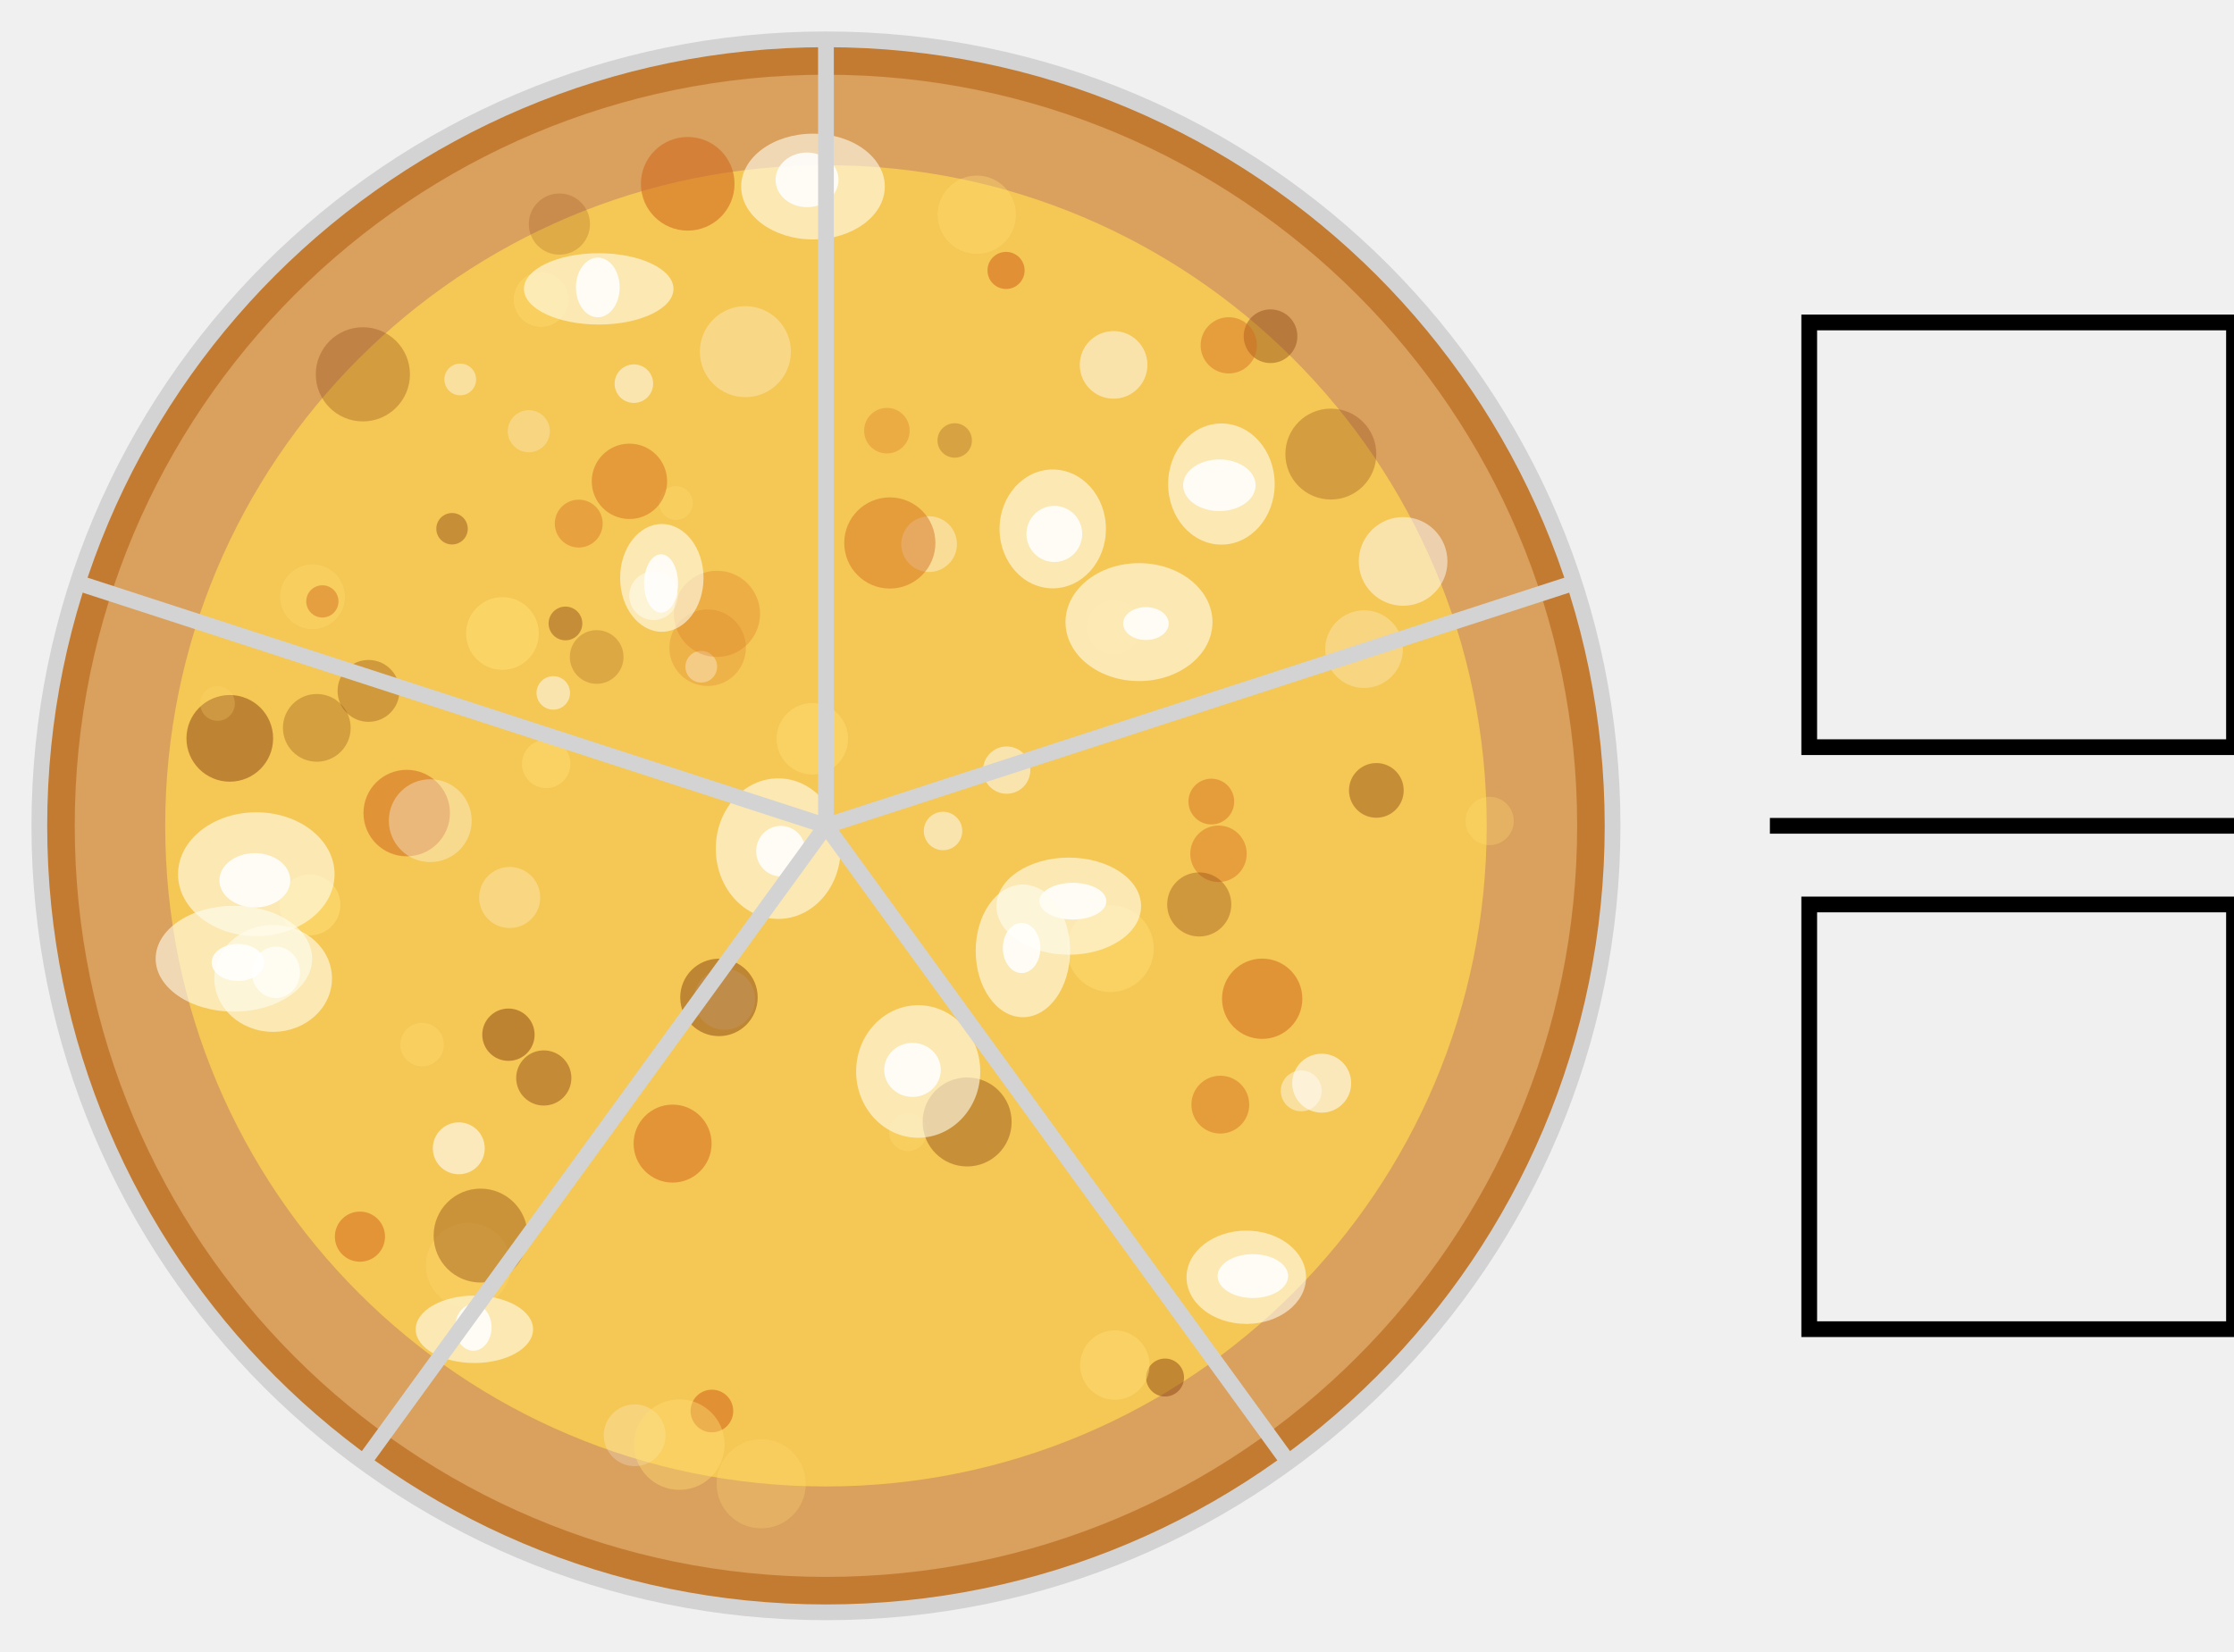
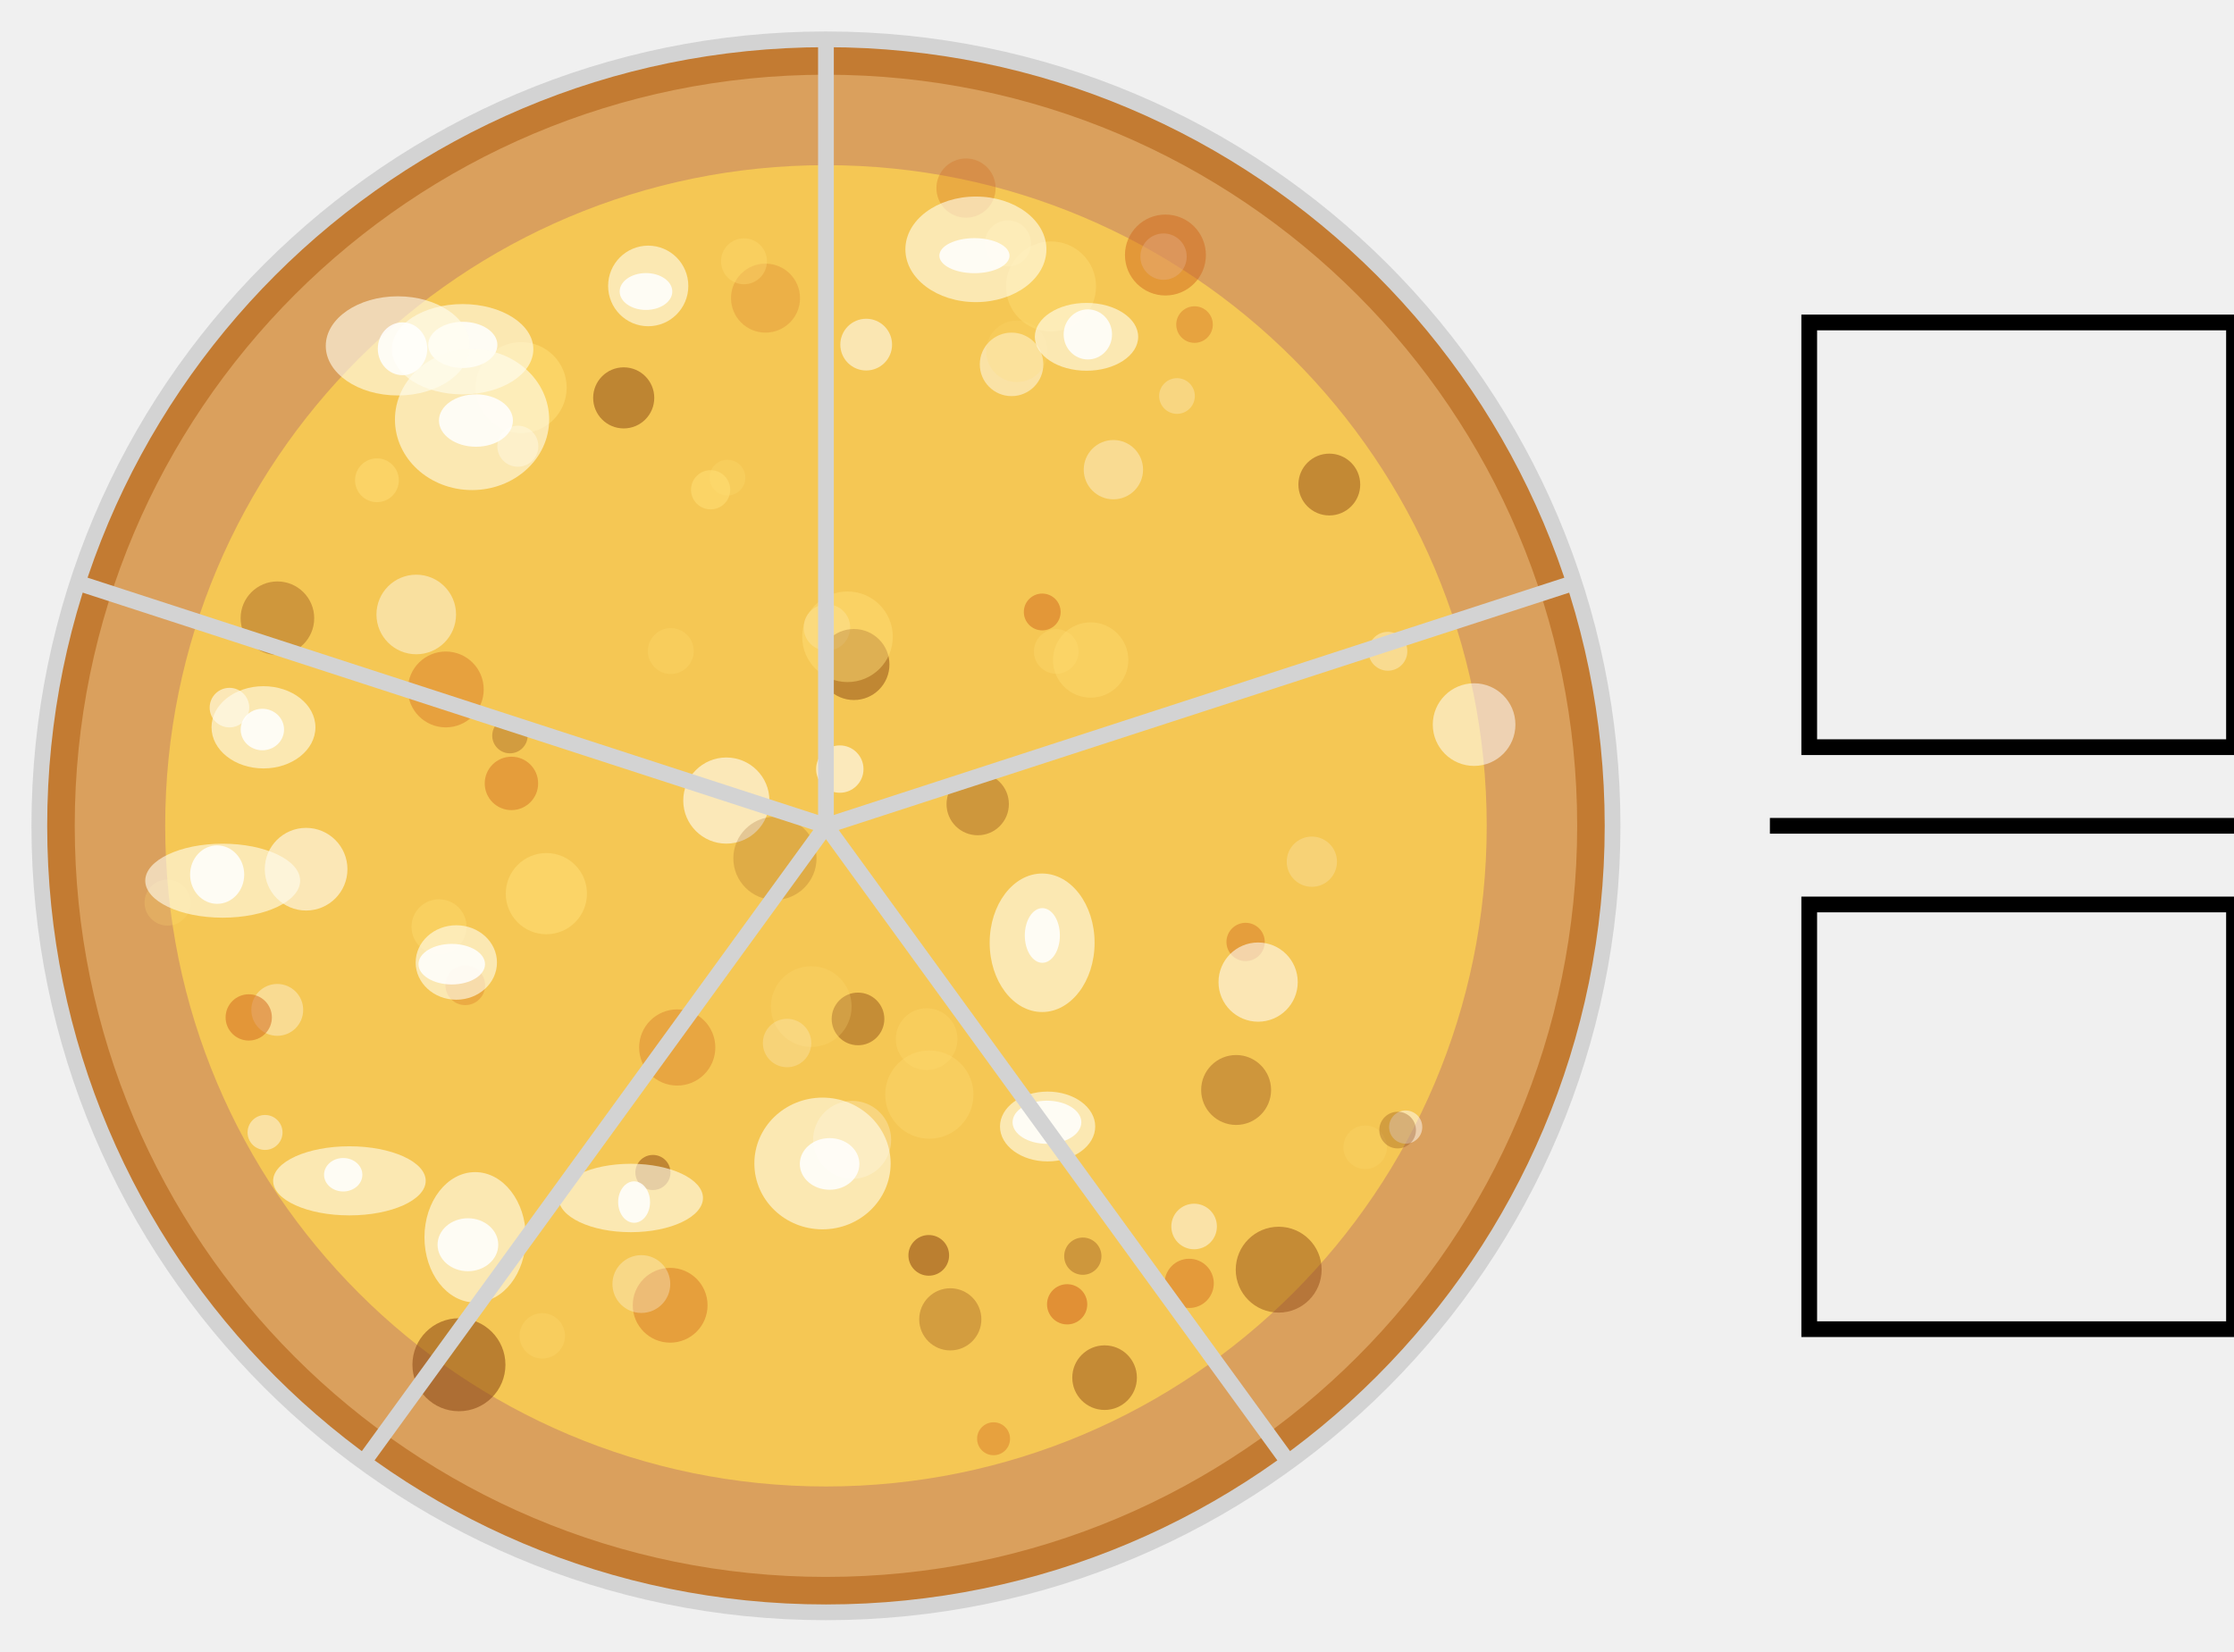
<svg xmlns="http://www.w3.org/2000/svg" xmlns:xlink="http://www.w3.org/1999/xlink" width="284.0" height="210" viewBox="0 0 284.0 210">
  <defs>
-     <clipPath id="clip-4575792976-4510819024">
+     <clipPath id="clip-4493823824-4493947472">
      <circle cx="105.0" cy="105.0" r="100" fill="none" />
    </clipPath>
  </defs>
  <g>
    <circle cx="105.0" cy="105.0" r="100" fill="#F5C754" />
-     <use xlink:href="#clip-4575792976-4510819024" />
-     <g clip-path="url(#clip-4575792976-4510819024)">
+     <use xlink:href="#clip-4493823824-4493947472" />
+     <g clip-path="url(#clip-4493823824-4493947472)">
      <circle cx="105.0" cy="105.0" r="92" stroke="#DAA05D" stroke-width="16" fill="none" />
      <circle cx="105.0" cy="105.0" r="98" stroke="#C37B32" stroke-width="5" fill="none" />
-       <circle cx="92.108" cy="127.05" r="3.882" fill="#FFFFFF" fill-opacity="0.276" />
-       <circle cx="173.41" cy="82.535" r="4.938" fill="#FFFFFF" fill-opacity="0.258" />
-       <circle cx="69.13" cy="137.061" r="3.507" fill="#8B4513" fill-opacity="0.461" />
-       <circle cx="39.729" cy="75.877" r="4.122" fill="#FFDE75" fill-opacity="0.307" />
-       <circle cx="80.683" cy="182.488" r="3.927" fill="#FFFFFF" fill-opacity="0.228" />
-       <circle cx="85.933" cy="63.96" r="2.149" fill="#FFDE75" fill-opacity="0.326" />
-       <circle cx="115.427" cy="143.957" r="2.409" fill="#FFDE75" fill-opacity="0.3" />
-       <circle cx="73.573" cy="66.573" r="3.043" fill="#D2691E" fill-opacity="0.379" />
-       <circle cx="161.518" cy="42.75" r="3.412" fill="#8B4513" fill-opacity="0.428" />
-       <circle cx="58.508" cy="48.245" r="2.018" fill="#FFFFFF" fill-opacity="0.441" />
-       <circle cx="168.021" cy="137.725" r="3.748" fill="#FFFFFF" fill-opacity="0.595" />
-       <circle cx="165.416" cy="138.703" r="2.597" fill="#FFFFFF" fill-opacity="0.438" />
-       <circle cx="83.085" cy="75.741" r="3.097" fill="#FFFFFF" fill-opacity="0.518" />
-       <circle cx="96.77" cy="188.654" r="5.673" fill="#FFDE75" fill-opacity="0.267" />
-       <circle cx="153.992" cy="101.916" r="2.908" fill="#D2691E" fill-opacity="0.434" />
-       <circle cx="70.337" cy="88.102" r="2.13" fill="#FFFFFF" fill-opacity="0.517" />
-       <circle cx="39.4" cy="115.049" r="3.879" fill="#FFDE75" fill-opacity="0.587" />
-       <circle cx="154.902" cy="108.555" r="3.588" fill="#D2691E" fill-opacity="0.428" />
-       <circle cx="59.544" cy="160.893" r="5.415" fill="#FFDE75" fill-opacity="0.286" />
-       <circle cx="178.372" cy="71.382" r="5.638" fill="#FFFFFF" fill-opacity="0.503" />
-       <circle cx="112.748" cy="54.76" r="2.895" fill="#D2691E" fill-opacity="0.284" />
-       <circle cx="46.13" cy="47.596" r="5.986" fill="#8B4513" fill-opacity="0.317" />
-       <circle cx="71.113" cy="28.488" r="3.887" fill="#8B4513" fill-opacity="0.213" />
-       <circle cx="160.457" cy="126.987" r="5.104" fill="#D2691E" fill-opacity="0.545" />
-       <circle cx="89.96" cy="82.359" r="4.863" fill="#D2691E" fill-opacity="0.214" />
-       <circle cx="141.152" cy="120.611" r="5.53" fill="#FFDE75" fill-opacity="0.475" />
-       <circle cx="119.884" cy="105.657" r="2.444" fill="#FFFFFF" fill-opacity="0.523" />
-       <circle cx="141.567" cy="46.392" r="4.3" fill="#FFFFFF" fill-opacity="0.507" />
-       <circle cx="40.981" cy="76.464" r="2.05" fill="#D2691E" fill-opacity="0.46" />
-       <circle cx="141.593" cy="79.772" r="3.455" fill="#FFDE75" fill-opacity="0.201" />
-       <circle cx="118.109" cy="69.184" r="3.543" fill="#FFFFFF" fill-opacity="0.391" />
-       <circle cx="80.018" cy="61.199" r="4.791" fill="#D2691E" fill-opacity="0.461" />
-       <circle cx="85.505" cy="145.405" r="4.956" fill="#D2691E" fill-opacity="0.541" />
-       <circle cx="174.97" cy="100.496" r="3.477" fill="#8B4513" fill-opacity="0.445" />
-       <circle cx="40.274" cy="92.545" r="4.304" fill="#8B4513" fill-opacity="0.305" />
-       <circle cx="87.427" cy="23.369" r="5.952" fill="#D2691E" fill-opacity="0.568" />
-       <circle cx="80.582" cy="48.781" r="2.451" fill="#FFFFFF" fill-opacity="0.533" />
-       <circle cx="61.097" cy="157.101" r="5.97" fill="#8B4513" fill-opacity="0.406" />
-       <circle cx="75.853" cy="83.533" r="3.411" fill="#8B4513" fill-opacity="0.237" />
-       <circle cx="71.884" cy="79.27" r="2.143" fill="#8B4513" fill-opacity="0.444" />
-       <circle cx="57.467" cy="67.229" r="2" fill="#8B4513" fill-opacity="0.434" />
-       <circle cx="45.758" cy="157.236" r="3.186" fill="#D2691E" fill-opacity="0.539" />
-       <circle cx="121.369" cy="56.003" r="2.187" fill="#8B4513" fill-opacity="0.278" />
-       <circle cx="58.323" cy="146.005" r="3.302" fill="#FFFFFF" fill-opacity="0.6" />
-       <circle cx="51.706" cy="103.379" r="5.498" fill="#D2691E" fill-opacity="0.54" />
-       <circle cx="63.871" cy="80.546" r="4.626" fill="#FFDE75" fill-opacity="0.567" />
-       <circle cx="152.455" cy="114.997" r="4.074" fill="#8B4513" fill-opacity="0.357" />
-       <circle cx="155.133" cy="140.451" r="3.676" fill="#D2691E" fill-opacity="0.445" />
-       <circle cx="53.659" cy="132.814" r="2.771" fill="#FFDE75" fill-opacity="0.353" />
-       <circle cx="69.437" cy="97.124" r="3.084" fill="#FFDE75" fill-opacity="0.472" />
-       <circle cx="127.976" cy="97.916" r="3.005" fill="#FFFFFF" fill-opacity="0.526" />
-       <circle cx="46.848" cy="87.846" r="3.933" fill="#8B4513" fill-opacity="0.354" />
-       <circle cx="89.148" cy="84.771" r="2.014" fill="#FFFFFF" fill-opacity="0.334" />
-       <circle cx="54.697" cy="104.345" r="5.265" fill="#FFFFFF" fill-opacity="0.346" />
-       <circle cx="122.948" cy="142.654" r="5.658" fill="#8B4513" fill-opacity="0.422" />
-       <circle cx="90.501" cy="179.406" r="2.711" fill="#D2691E" fill-opacity="0.585" />
-       <circle cx="68.784" cy="38.077" r="3.478" fill="#FFDE75" fill-opacity="0.4" />
-       <circle cx="148.109" cy="175.149" r="2.412" fill="#8B4513" fill-opacity="0.495" />
-       <circle cx="29.213" cy="93.879" r="5.509" fill="#8B4513" fill-opacity="0.504" />
-       <circle cx="103.268" cy="93.936" r="4.547" fill="#FFDE75" fill-opacity="0.474" />
-       <circle cx="64.794" cy="114.113" r="3.885" fill="#FFFFFF" fill-opacity="0.272" />
-       <circle cx="67.227" cy="54.828" r="2.676" fill="#FFFFFF" fill-opacity="0.262" />
-       <circle cx="27.65" cy="89.442" r="2.206" fill="#FFDE75" fill-opacity="0.218" />
-       <circle cx="91.144" cy="78.048" r="5.477" fill="#D2691E" fill-opacity="0.259" />
-       <circle cx="91.398" cy="126.819" r="4.922" fill="#8B4513" fill-opacity="0.508" />
-       <circle cx="124.174" cy="27.301" r="4.977" fill="#FFDE75" fill-opacity="0.379" />
-       <circle cx="86.368" cy="183.677" r="5.754" fill="#FFDE75" fill-opacity="0.416" />
-       <circle cx="127.896" cy="34.385" r="2.359" fill="#D2691E" fill-opacity="0.578" />
-       <circle cx="113.121" cy="69.036" r="5.794" fill="#D2691E" fill-opacity="0.459" />
-       <circle cx="189.363" cy="104.382" r="3.078" fill="#FFDE75" fill-opacity="0.297" />
-       <circle cx="64.636" cy="131.559" r="3.326" fill="#8B4513" fill-opacity="0.521" />
-       <circle cx="141.724" cy="173.562" r="4.414" fill="#FFDE75" fill-opacity="0.489" />
-       <circle cx="156.209" cy="43.908" r="3.576" fill="#D2691E" fill-opacity="0.432" />
-       <circle cx="94.759" cy="44.711" r="5.788" fill="#FFFFFF" fill-opacity="0.292" />
-       <circle cx="169.184" cy="57.734" r="5.779" fill="#8B4513" fill-opacity="0.316" />
-       <ellipse cx="158.435" cy="162.399" rx="7.598" ry="5.933" fill="#FFFDF0" fill-opacity="0.6" />
-       <ellipse cx="159.272" cy="162.25" rx="4.484" ry="2.788" fill="#FFFFFF" fill-opacity="0.85" />
-       <ellipse cx="103.353" cy="23.721" rx="9.132" ry="6.725" fill="#FFFDF0" fill-opacity="0.6" />
-       <ellipse cx="102.594" cy="22.869" rx="4.003" ry="3.474" fill="#FFFFFF" fill-opacity="0.85" />
-       <ellipse cx="60.306" cy="169.016" rx="7.464" ry="4.288" fill="#FFFDF0" fill-opacity="0.6" />
-       <ellipse cx="60.174" cy="168.779" rx="2.318" ry="2.964" fill="#FFFFFF" fill-opacity="0.85" />
-       <ellipse cx="116.726" cy="136.234" rx="7.891" ry="8.427" fill="#FFFDF0" fill-opacity="0.6" />
-       <ellipse cx="116.001" cy="136.034" rx="3.599" ry="3.439" fill="#FFFFFF" fill-opacity="0.85" />
-       <ellipse cx="32.583" cy="111.152" rx="9.951" ry="7.875" fill="#FFFDF0" fill-opacity="0.6" />
-       <ellipse cx="32.397" cy="111.93" rx="4.506" ry="3.457" fill="#FFFFFF" fill-opacity="0.85" />
-       <ellipse cx="133.831" cy="67.25" rx="6.764" ry="7.557" fill="#FFFDF0" fill-opacity="0.6" />
-       <ellipse cx="134.031" cy="67.888" rx="3.547" ry="3.569" fill="#FFFFFF" fill-opacity="0.85" />
-       <ellipse cx="76.113" cy="36.73" rx="9.505" ry="4.537" fill="#FFFDF0" fill-opacity="0.6" />
-       <ellipse cx="75.997" cy="36.547" rx="2.782" ry="3.796" fill="#FFFFFF" fill-opacity="0.85" />
-       <ellipse cx="135.867" cy="115.214" rx="9.198" ry="6.176" fill="#FFFDF0" fill-opacity="0.6" />
-       <ellipse cx="136.392" cy="114.581" rx="4.256" ry="2.338" fill="#FFFFFF" fill-opacity="0.85" />
-       <ellipse cx="98.932" cy="107.901" rx="7.941" ry="8.938" fill="#FFFDF0" fill-opacity="0.6" />
-       <ellipse cx="99.263" cy="108.22" rx="3.133" ry="3.215" fill="#FFFFFF" fill-opacity="0.85" />
-       <ellipse cx="34.722" cy="124.402" rx="7.482" ry="6.798" fill="#FFFDF0" fill-opacity="0.6" />
-       <ellipse cx="35.072" cy="123.627" rx="3.062" ry="3.268" fill="#FFFFFF" fill-opacity="0.85" />
-       <ellipse cx="130.038" cy="120.899" rx="6.003" ry="8.437" fill="#FFFDF0" fill-opacity="0.6" />
-       <ellipse cx="129.875" cy="120.535" rx="2.388" ry="3.193" fill="#FFFFFF" fill-opacity="0.85" />
-       <ellipse cx="29.737" cy="121.895" rx="9.949" ry="6.732" fill="#FFFDF0" fill-opacity="0.6" />
-       <ellipse cx="30.241" cy="122.374" rx="3.343" ry="2.358" fill="#FFFFFF" fill-opacity="0.85" />
-       <ellipse cx="155.273" cy="61.544" rx="6.774" ry="7.704" fill="#FFFDF0" fill-opacity="0.6" />
-       <ellipse cx="155.013" cy="61.697" rx="4.609" ry="3.283" fill="#FFFFFF" fill-opacity="0.85" />
-       <ellipse cx="84.135" cy="73.477" rx="5.302" ry="6.853" fill="#FFFDF0" fill-opacity="0.6" />
-       <ellipse cx="84.038" cy="74.182" rx="2.157" ry="3.714" fill="#FFFFFF" fill-opacity="0.85" />
-       <ellipse cx="144.796" cy="79.099" rx="9.344" ry="7.499" fill="#FFFDF0" fill-opacity="0.6" />
-       <ellipse cx="145.676" cy="79.283" rx="2.898" ry="2.091" fill="#FFFFFF" fill-opacity="0.85" />
+       <circle cx="187.396" cy="92.131" r="5.253" fill="#FFFFFF" fill-opacity="0.531" />
+       <circle cx="97.317" cy="37.906" r="4.387" fill="#D2691E" fill-opacity="0.235" />
+       <circle cx="122.806" cy="23.915" r="3.764" fill="#D2691E" fill-opacity="0.297" />
+       <circle cx="58.342" cy="173.522" r="5.912" fill="#8B4513" fill-opacity="0.551" />
+       <circle cx="35.266" cy="78.606" r="4.678" fill="#8B4513" fill-opacity="0.367" />
+       <circle cx="21.305" cy="114.762" r="2.926" fill="#FFDE75" fill-opacity="0.216" />
+       <circle cx="55.812" cy="117.841" r="3.5" fill="#FFDE75" fill-opacity="0.359" />
+       <circle cx="79.29" cy="50.589" r="3.884" fill="#8B4513" fill-opacity="0.508" />
+       <circle cx="128.132" cy="30.953" r="2.935" fill="#FFDE75" fill-opacity="0.482" />
+       <circle cx="141.542" cy="59.717" r="3.771" fill="#FFFFFF" fill-opacity="0.362" />
+       <circle cx="33.694" cy="143.988" r="2.222" fill="#FFFFFF" fill-opacity="0.463" />
+       <circle cx="157.143" cy="138.588" r="4.445" fill="#8B4513" fill-opacity="0.374" />
+       <circle cx="66.252" cy="49.285" r="5.79" fill="#FFDE75" fill-opacity="0.553" />
+       <circle cx="105.128" cy="79.784" r="2.954" fill="#FFFFFF" fill-opacity="0.28" />
+       <circle cx="176.437" cy="82.809" r="2.471" fill="#FFFFFF" fill-opacity="0.354" />
+       <circle cx="90.337" cy="62.273" r="2.492" fill="#FFDE75" fill-opacity="0.558" />
+       <circle cx="132.495" cy="77.81" r="2.339" fill="#D2691E" fill-opacity="0.509" />
+       <circle cx="117.799" cy="132.12" r="3.92" fill="#FFDE75" fill-opacity="0.27" />
+       <circle cx="85.276" cy="82.779" r="2.915" fill="#FFDE75" fill-opacity="0.27" />
+       <circle cx="35.247" cy="128.404" r="3.296" fill="#FFFFFF" fill-opacity="0.365" />
+       <circle cx="109.075" cy="129.554" r="3.348" fill="#8B4513" fill-opacity="0.449" />
+       <circle cx="108.557" cy="84.491" r="4.515" fill="#8B4513" fill-opacity="0.493" />
+       <circle cx="133.608" cy="36.422" r="5.726" fill="#FFDE75" fill-opacity="0.428" />
+       <circle cx="65.017" cy="99.608" r="3.396" fill="#D2691E" fill-opacity="0.446" />
+       <circle cx="38.914" cy="110.516" r="5.255" fill="#FFFFFF" fill-opacity="0.573" />
+       <circle cx="92.479" cy="60.732" r="2.271" fill="#FFDE75" fill-opacity="0.249" />
+       <circle cx="137.654" cy="159.72" r="2.368" fill="#8B4513" fill-opacity="0.371" />
+       <circle cx="158.35" cy="119.767" r="2.435" fill="#D2691E" fill-opacity="0.43" />
+       <circle cx="128.596" cy="46.329" r="4.038" fill="#FFFFFF" fill-opacity="0.474" />
+       <circle cx="103.13" cy="127.981" r="5.132" fill="#FFDE75" fill-opacity="0.233" />
+       <circle cx="129.275" cy="44.669" r="3.906" fill="#FFDE75" fill-opacity="0.201" />
+       <circle cx="168.99" cy="61.608" r="3.93" fill="#8B4513" fill-opacity="0.471" />
+       <circle cx="138.651" cy="83.919" r="4.788" fill="#FFDE75" fill-opacity="0.377" />
+       <circle cx="159.941" cy="124.87" r="5.036" fill="#FFFFFF" fill-opacity="0.562" />
+       <circle cx="83.005" cy="149.077" r="2.231" fill="#8B4513" fill-opacity="0.497" />
+       <circle cx="85.195" cy="165.961" r="4.754" fill="#D2691E" fill-opacity="0.429" />
+       <circle cx="140.422" cy="175.164" r="4.107" fill="#8B4513" fill-opacity="0.467" />
+       <circle cx="151.803" cy="155.944" r="2.897" fill="#FFFFFF" fill-opacity="0.485" />
+       <circle cx="147.918" cy="32.628" r="2.946" fill="#FFFFFF" fill-opacity="0.365" />
+       <circle cx="151.856" cy="41.268" r="2.324" fill="#D2691E" fill-opacity="0.383" />
+       <circle cx="110.116" cy="43.817" r="3.289" fill="#FFFFFF" fill-opacity="0.548" />
+       <circle cx="29.17" cy="89.972" r="2.516" fill="#FFFFFF" fill-opacity="0.571" />
+       <circle cx="149.627" cy="50.352" r="2.269" fill="#FFFFFF" fill-opacity="0.263" />
+       <circle cx="118.07" cy="159.616" r="2.586" fill="#8B4513" fill-opacity="0.552" />
+       <circle cx="52.917" cy="78.129" r="5.06" fill="#FFFFFF" fill-opacity="0.44" />
+       <circle cx="92.336" cy="101.789" r="5.477" fill="#FFFFFF" fill-opacity="0.584" />
+       <circle cx="162.555" cy="161.435" r="5.459" fill="#8B4513" fill-opacity="0.459" />
+       <circle cx="94.58" cy="33.222" r="2.92" fill="#FFDE75" fill-opacity="0.357" />
+       <circle cx="69.457" cy="113.625" r="5.162" fill="#FFDE75" fill-opacity="0.576" />
+       <circle cx="107.741" cy="80.962" r="5.76" fill="#FFDE75" fill-opacity="0.477" />
+       <circle cx="47.92" cy="61.065" r="2.785" fill="#FFDE75" fill-opacity="0.551" />
+       <circle cx="148.157" cy="32.425" r="5.145" fill="#D2691E" fill-opacity="0.493" />
+       <circle cx="126.31" cy="182.933" r="2.094" fill="#D2691E" fill-opacity="0.396" />
+       <circle cx="59.15" cy="125.278" r="2.521" fill="#D2691E" fill-opacity="0.296" />
+       <circle cx="178.701" cy="143.305" r="2.109" fill="#FFFFFF" fill-opacity="0.483" />
+       <circle cx="173.549" cy="145.871" r="2.768" fill="#FFDE75" fill-opacity="0.228" />
+       <circle cx="65.831" cy="56.738" r="2.61" fill="#FFFFFF" fill-opacity="0.361" />
+       <circle cx="177.675" cy="143.687" r="2.33" fill="#8B4513" fill-opacity="0.32" />
+       <circle cx="118.143" cy="139.173" r="5.608" fill="#FFDE75" fill-opacity="0.344" />
+       <circle cx="134.275" cy="82.831" r="2.837" fill="#FFDE75" fill-opacity="0.304" />
+       <circle cx="64.827" cy="93.532" r="2.251" fill="#8B4513" fill-opacity="0.327" />
+       <circle cx="98.515" cy="109.135" r="5.288" fill="#8B4513" fill-opacity="0.207" />
+       <circle cx="68.939" cy="169.852" r="2.889" fill="#FFDE75" fill-opacity="0.264" />
+       <circle cx="135.662" cy="165.839" r="2.557" fill="#D2691E" fill-opacity="0.578" />
+       <circle cx="31.622" cy="129.361" r="2.942" fill="#D2691E" fill-opacity="0.518" />
+       <circle cx="124.292" cy="102.239" r="3.962" fill="#8B4513" fill-opacity="0.368" />
+       <circle cx="108.327" cy="144.932" r="4.962" fill="#FFFFFF" fill-opacity="0.251" />
+       <circle cx="86.094" cy="133.184" r="4.843" fill="#D2691E" fill-opacity="0.348" />
+       <circle cx="81.532" cy="163.262" r="3.675" fill="#FFFFFF" fill-opacity="0.297" />
+       <circle cx="120.807" cy="167.749" r="3.951" fill="#8B4513" fill-opacity="0.323" />
+       <circle cx="100.059" cy="132.616" r="3.078" fill="#FFFFFF" fill-opacity="0.213" />
+       <circle cx="106.763" cy="97.787" r="3.011" fill="#FFFFFF" fill-opacity="0.599" />
+       <circle cx="56.671" cy="87.661" r="4.823" fill="#D2691E" fill-opacity="0.401" />
+       <circle cx="166.771" cy="109.562" r="3.193" fill="#FFFFFF" fill-opacity="0.203" />
+       <circle cx="151.176" cy="163.177" r="3.129" fill="#D2691E" fill-opacity="0.474" />
+       <ellipse cx="104.56" cy="147.932" rx="8.662" ry="8.375" fill="#FFFDF0" fill-opacity="0.6" />
+       <ellipse cx="105.465" cy="147.99" rx="3.787" ry="3.285" fill="#FFFFFF" fill-opacity="0.85" />
+       <ellipse cx="58.009" cy="122.377" rx="5.169" ry="4.733" fill="#FFFDF0" fill-opacity="0.6" />
+       <ellipse cx="57.43" cy="122.592" rx="4.23" ry="2.579" fill="#FFFFFF" fill-opacity="0.85" />
+       <ellipse cx="60.403" cy="157.318" rx="6.444" ry="8.288" fill="#FFFDF0" fill-opacity="0.6" />
+       <ellipse cx="59.484" cy="158.264" rx="3.858" ry="3.367" fill="#FFFFFF" fill-opacity="0.85" />
+       <ellipse cx="33.495" cy="92.475" rx="6.604" ry="5.229" fill="#FFFDF0" fill-opacity="0.6" />
+       <ellipse cx="33.353" cy="92.757" rx="2.757" ry="2.639" fill="#FFFFFF" fill-opacity="0.85" />
+       <ellipse cx="44.42" cy="150.139" rx="9.698" ry="4.393" fill="#FFFDF0" fill-opacity="0.6" />
+       <ellipse cx="43.63" cy="149.365" rx="2.436" ry="2.128" fill="#FFFFFF" fill-opacity="0.85" />
+       <ellipse cx="138.123" cy="42.826" rx="6.569" ry="4.312" fill="#FFFDF0" fill-opacity="0.6" />
+       <ellipse cx="138.293" cy="42.52" rx="3.076" ry="3.185" fill="#FFFFFF" fill-opacity="0.85" />
+       <ellipse cx="58.809" cy="44.404" rx="8.993" ry="5.742" fill="#FFFDF0" fill-opacity="0.6" />
+       <ellipse cx="58.833" cy="43.853" rx="4.398" ry="2.938" fill="#FFFFFF" fill-opacity="0.85" />
+       <ellipse cx="80.189" cy="152.319" rx="9.177" ry="4.349" fill="#FFFDF0" fill-opacity="0.6" />
+       <ellipse cx="80.611" cy="152.839" rx="2.028" ry="2.634" fill="#FFFFFF" fill-opacity="0.85" />
+       <ellipse cx="60.011" cy="53.348" rx="9.803" ry="8.963" fill="#FFFDF0" fill-opacity="0.6" />
+       <ellipse cx="60.505" cy="53.471" rx="4.703" ry="3.332" fill="#FFFFFF" fill-opacity="0.85" />
+       <ellipse cx="50.574" cy="43.979" rx="9.16" ry="6.304" fill="#FFFDF0" fill-opacity="0.6" />
+       <ellipse cx="51.172" cy="44.344" rx="3.145" ry="3.36" fill="#FFFFFF" fill-opacity="0.85" />
+       <ellipse cx="82.406" cy="36.356" rx="5.099" ry="5.124" fill="#FFFDF0" fill-opacity="0.6" />
+       <ellipse cx="82.121" cy="37.063" rx="3.346" ry="2.344" fill="#FFFFFF" fill-opacity="0.85" />
+       <ellipse cx="28.31" cy="111.977" rx="9.844" ry="4.704" fill="#FFFDF0" fill-opacity="0.6" />
+       <ellipse cx="27.607" cy="111.204" rx="3.44" ry="3.716" fill="#FFFFFF" fill-opacity="0.85" />
+       <ellipse cx="124.062" cy="31.702" rx="8.964" ry="6.712" fill="#FFFDF0" fill-opacity="0.6" />
+       <ellipse cx="123.876" cy="32.507" rx="4.46" ry="2.228" fill="#FFFFFF" fill-opacity="0.85" />
+       <ellipse cx="133.178" cy="143.231" rx="6.054" ry="4.44" fill="#FFFDF0" fill-opacity="0.6" />
+       <ellipse cx="133.095" cy="142.691" rx="4.371" ry="2.742" fill="#FFFFFF" fill-opacity="0.85" />
+       <ellipse cx="132.482" cy="119.871" rx="6.669" ry="8.806" fill="#FFFDF0" fill-opacity="0.6" />
+       <ellipse cx="132.509" cy="118.941" rx="2.23" ry="3.476" fill="#FFFFFF" fill-opacity="0.85" />
    </g>
    <path d="M105.0,105.0 L105.0,5.0" stroke="lightgray" stroke-width="2" />
    <path d="M105.0,105.0 L200.106,74.098" stroke="lightgray" stroke-width="2" />
    <path d="M105.0,105.0 L163.779,185.902" stroke="lightgray" stroke-width="2" />
    <path d="M105.0,105.0 L46.221,185.902" stroke="lightgray" stroke-width="2" />
    <path d="M105.0,105.0 L9.894,74.098" stroke="lightgray" stroke-width="2" />
    <circle cx="105.0" cy="105.0" r="100" fill="none" stroke="lightgray" stroke-width="2" />
    <rect x="230.0" y="41.0" width="54.0" height="54.0" fill="none" stroke="black" stroke-width="2" />
    <rect x="230.0" y="115.0" width="54.0" height="54.0" fill="none" stroke="black" stroke-width="2" />
    <path d="M225.0,105.0 L289.0,105.0" stroke="black" stroke-width="2" />
  </g>
</svg>
